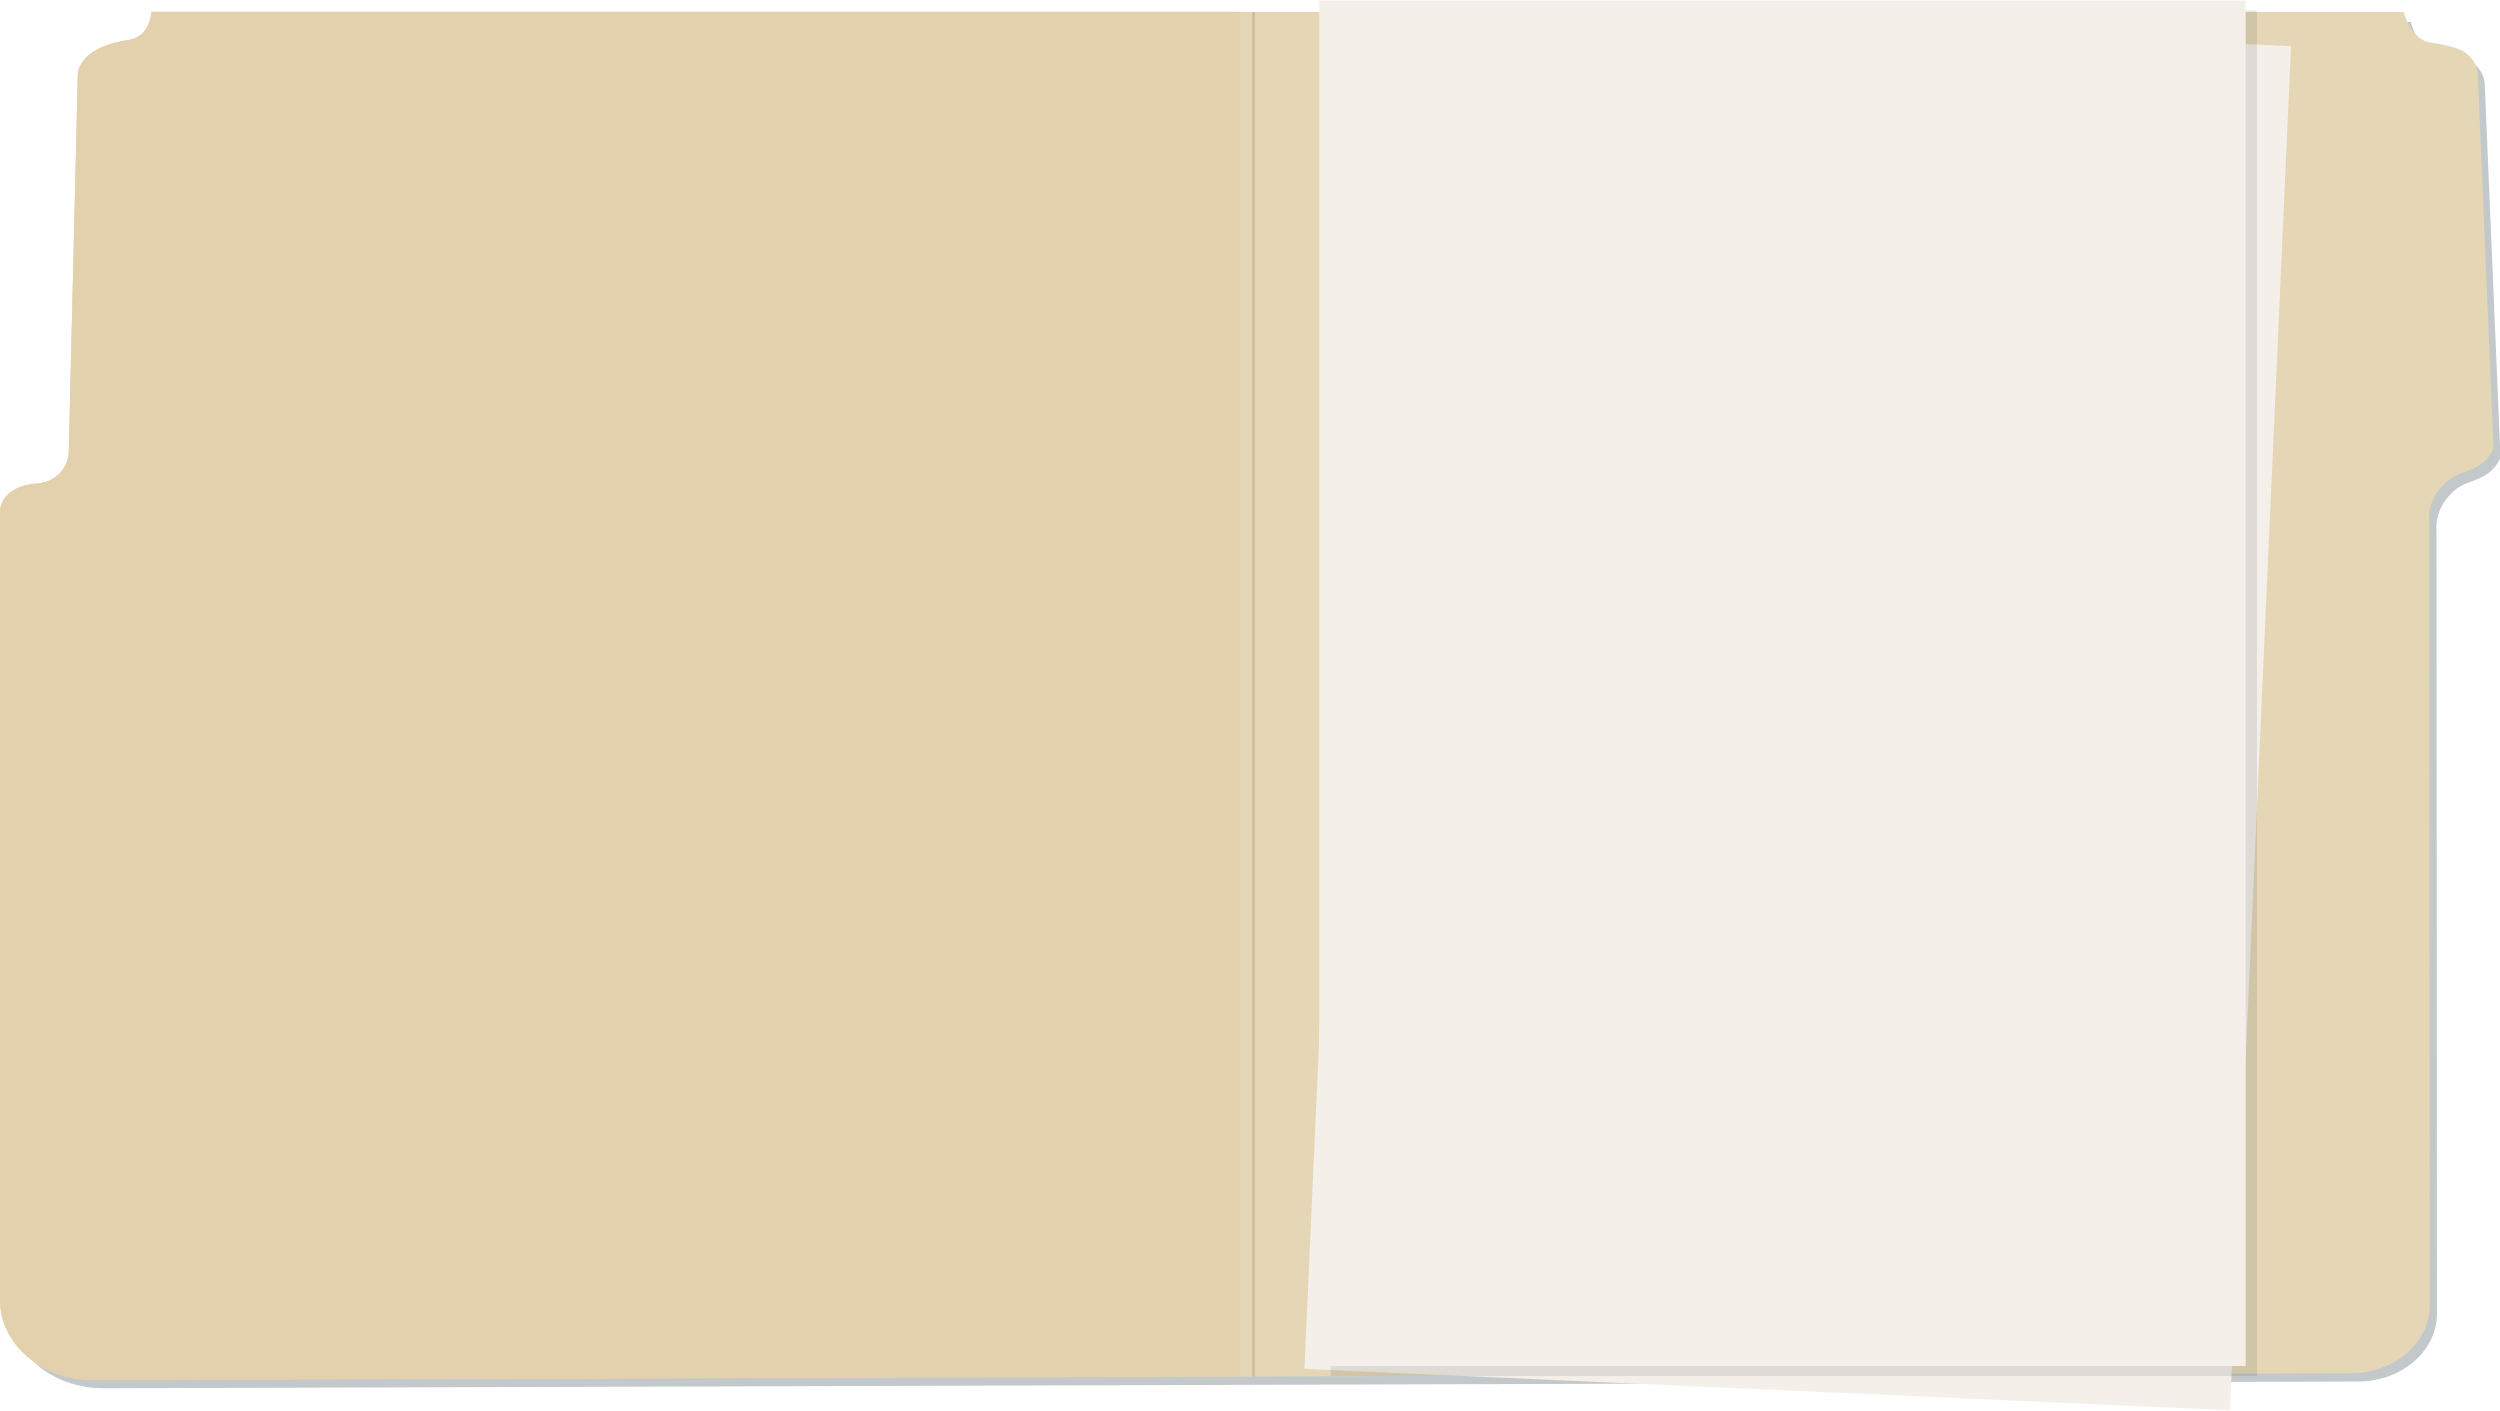
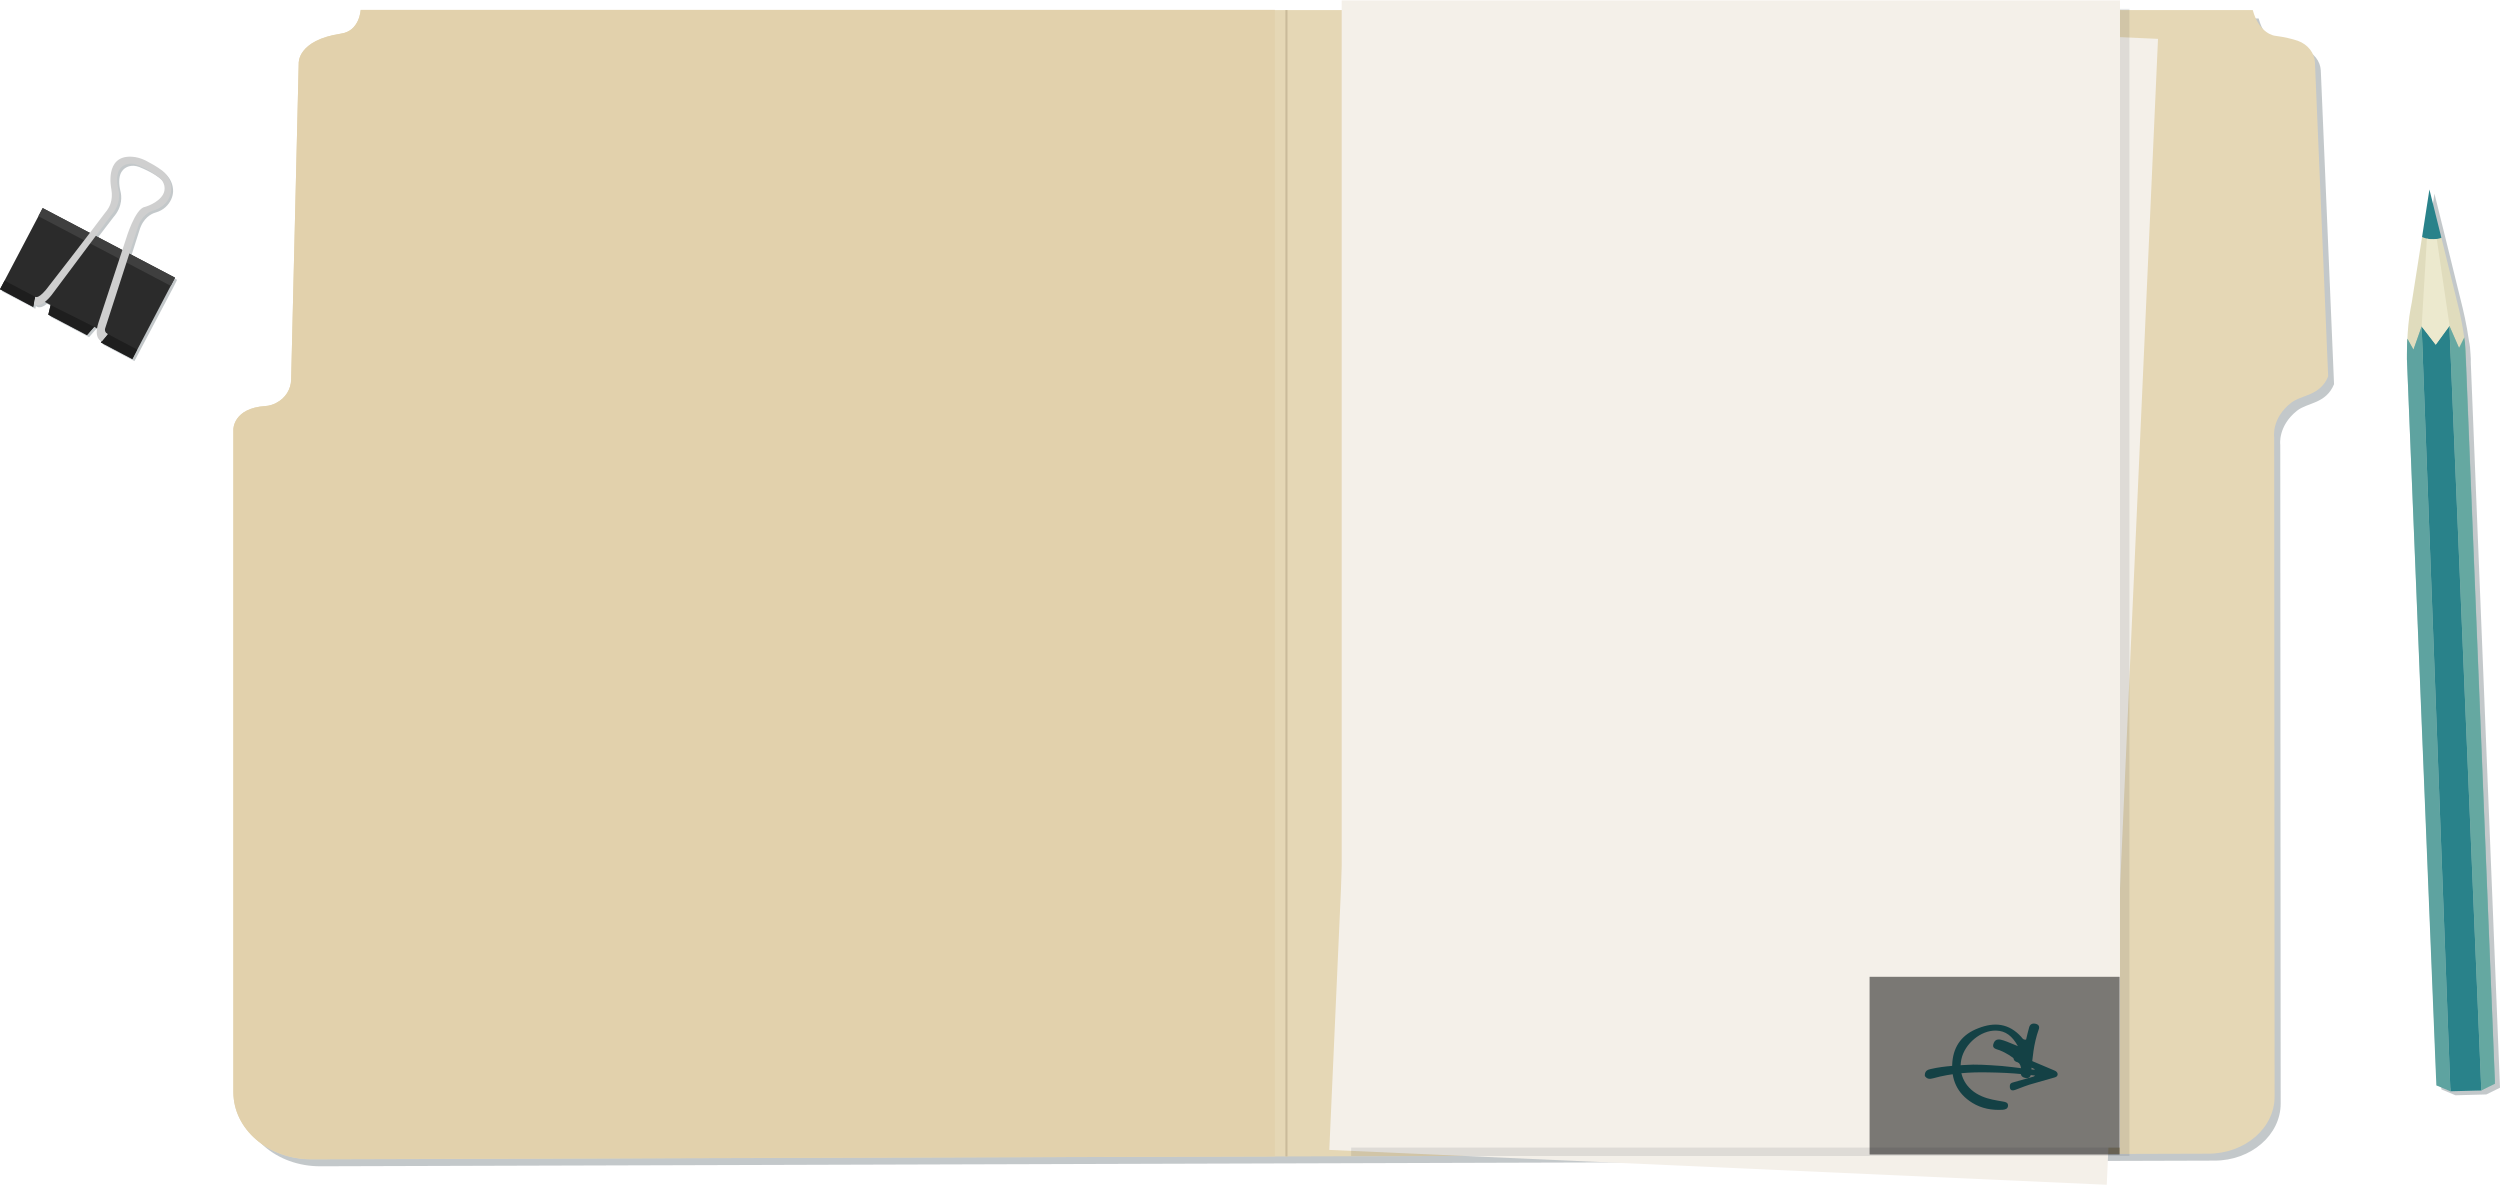
- <svg xmlns="http://www.w3.org/2000/svg" viewBox="0 0 999.8 564">
-   <style>.st184{fill:#f4f0e9}</style>
+ <svg xmlns="http://www.w3.org/2000/svg" id="file" x="0px" y="0px" viewBox="0 0 1190.1 564">
+   <style type="text/css">
+ 	.st0{opacity:0.25;fill:#10232D;enable-background:new    ;}
+ 	.st1{fill:#E5D7B5;}
+ 	.st2{fill:none;stroke:#CABB9A;stroke-miterlimit:10;}
+ 	.st3{fill:#E2D1AC;}
+ 	.st4{fill:#F4F0E9;}
+ 	.st5{opacity:0.1;fill:#10232D;enable-background:new    ;}
+ 	.st6{fill:#E0DCBD;}
+ 	.st7{opacity:0.5;fill:#5EA3A0;enable-background:new    ;}
+ 	.st8{fill:#29828A;}
+ 	.st9{fill:#5EA3A0;}
+ 	.st10{fill:#65A8A1;}
+ 	.st11{fill:#ECE9CE;}
+ 	.st12{fill:#2B2B2B;}
+ 	.st13{fill:#1E1E1E;}
+ 	.st14{fill:#3F3F3F;}
+ 	.st15{fill:#CFCFCF;}
+ </style>
  <g id="Layer_4">
    <g id="file_3_">
-       <path d="M64.5 8.8h899.6c3.1 11.3 10.4 12.1 10.4 12.1 4.7.6 8.3 1.5 11 2.4 4.8 1.7 8 5.8 8.2 10.3l6.3 149.3c-3.9 9.4-12.5 8.6-17.6 12.6-9.3 7.4-8 16.3-8 16.3l.2 313.5c0 15-14.1 27.2-31.5 27.2l-901.8 2.7C20.6 555.2 4 540.9 4 523.3V208s0-10 15.2-11c1.9-.1 3.6-.7 5.2-1.5 4.5-2.3 7-6.6 7.1-11l3.6-150.3s-.9-11 20.2-14.2c8.7-1.3 9.2-11.2 9.2-11.2z" opacity=".25" fill="#10232d" />
+       <path class="st0" d="M175.6,8.8h899.6c3.1,11.3,10.4,12.1,10.4,12.1c4.7,0.6,8.3,1.5,11,2.4c4.8,1.7,8,5.8,8.2,10.3l6.3,149.3    c-3.9,9.4-12.5,8.6-17.6,12.6c-9.3,7.4-8,16.3-8,16.3l0.2,313.5c0,15-14.1,27.2-31.5,27.2l-901.8,2.7c-20.7,0-37.3-14.3-37.3-31.9    V208c0,0,0-10,15.2-11c1.9-0.1,3.6-0.7,5.2-1.5c4.5-2.3,7-6.6,7.1-11l3.6-150.3c0,0-0.9-11,20.2-14.2    C175.1,18.7,175.6,8.8,175.6,8.8z" />
      <g id="folder_1_">
-         <path d="M60.6 4.8h900.7c3.1 11.3 10.4 12.2 10.4 12.2 4.7.6 8.3 1.5 11 2.4 4.8 1.7 8 5.8 8.2 10.3l6.3 149.5c-3.9 9.4-12.6 8.6-17.7 12.6-9.4 7.4-8 16.3-8 16.3l.2 313.9c0 15-14.1 27.2-31.6 27.2l-903 2.7c-20.4 0-37.1-14.3-37.1-32V204.3s0-10 15.2-11c1.9-.1 3.7-.7 5.2-1.5 4.5-2.3 7-6.6 7.1-11.1l3.6-150.5s-.9-11 20.2-14.2c8.8-1.2 9.3-11.2 9.3-11.2z" fill="#e5d7b5" />
-         <path fill="none" stroke="#cabb9a" stroke-miterlimit="10" d="M501.3 550.5V4.8" />
-         <path d="M495.8 550.5l-458.6 1.3C16.7 551.9 0 537.6 0 519.9V204.3s0-10 15.2-11c1.9-.1 3.7-.7 5.2-1.5 4.5-2.3 7-6.6 7.1-11.1l3.6-150.5s-.9-11 20.2-14.2c8.8-1.3 9.3-11.3 9.3-11.3h435.2v545.8z" fill="#e2d1ac" />
+         <path class="st1" d="M171.7,4.8h900.7c3.1,11.3,10.4,12.2,10.4,12.2c4.7,0.6,8.3,1.5,11,2.4c4.8,1.7,8,5.8,8.2,10.3l6.3,149.5     c-3.9,9.4-12.6,8.6-17.7,12.6c-9.4,7.4-8,16.3-8,16.3l0.2,313.9c0,15-14.1,27.2-31.6,27.2l-903,2.7c-20.4,0-37.1-14.3-37.1-32     V204.3c0,0,0-10,15.2-11c1.9-0.1,3.7-0.7,5.2-1.5c4.5-2.3,7-6.6,7.1-11.1l3.6-150.5c0,0-0.9-11,20.2-14.2     C171.2,14.8,171.7,4.8,171.7,4.8L171.7,4.8z" />
+         <path class="st2" d="M612.4,550.5V4.8" />
+         <path class="st3" d="M606.9,550.5l-458.6,1.3c-20.5,0.1-37.2-14.2-37.2-31.9V204.3c0,0,0-10,15.2-11c1.9-0.1,3.7-0.7,5.2-1.5     c4.5-2.3,7-6.6,7.1-11.1l3.6-150.5c0,0-0.9-11,20.2-14.2c8.8-1.3,9.3-11.3,9.3-11.3h435.2V550.5L606.9,550.5z" />
      </g>
      <g id="papers_3_">
-         <path id="bottom_3_" transform="rotate(2.563 718.938 282.903)" class="st184" d="M533.7 9.9h370.5V556H533.7z" />
+         <path id="bottom_3_" class="st4" d="M657.2,1.9l370.1,16.6L1002.9,564l-370.1-16.6L657.2,1.9z" />
        <g id="top_3_">
-           <path opacity=".1" fill="#10232d" d="M532.1 4.2h370.5v546.1H532.1z" />
-           <path class="st184" d="M527.6.2h370.5v546.1H527.6z" />
+           <path class="st5" d="M643.2,4.2h370.5v546.1H643.2V4.2z" />
+           <path class="st4" d="M638.7,0.2h370.5v546.1H638.7V0.2z" />
        </g>
      </g>
    </g>
  </g>
+   <g id="Layer_4_1_">
+     <g id="colorpencil_1_">
+       <path class="st0" d="M1176.2,172.7v-1.6v-0.3c0-0.5-0.1-1-0.1-1.6V169c-0.1-2.4-0.4-5.3-0.7-6.3c-1.2-8.6-3.1-16.2-3.1-16.2    l-7.7-31.3l-5.7-23l-3.5,22.6l-4.9,31.2c-0.1,0.9-0.3,1.7-0.5,2.6c-0.9,4.6-1.4,10.1-1.6,14.7c-0.1,0.9-0.1,1.9-0.1,2.9v6.8    l13.9,345.6l6.7,2.8l14.7-0.4l6.5-3.2L1176.2,172.7z" />
+       <g id="pencil_2_">
+         <path class="st6" d="M1145.8,171.1c0,0-0.2-14.4,1.8-24.5c0.2-0.9,0.3-1.7,0.5-2.6l4.9-31.2l9.2,0.4l7.7,31.3     c0,0,3.8,14.4,4,26.2L1145.8,171.1z" />
+         <path class="st7" d="M1173.4,163.4c0.3,2.4,0.4,4.9,0.5,7.2l13.8,344.2l-6.4,4.3l-14.7-1.2l-6.8-4.9l-14-341.9     c0,0-0.1-4.3,0.2-9.8l2.9,5.2l3.9-11.1l6.7,8.7l6.5-8.9l4.6,10.4L1173.4,163.4z" />
+         <path class="st8" d="M1152.8,155.4l13.7,364.1l14.7-0.4l-15.2-364l-6.5,9L1152.8,155.4z M1153,112.8c0,0,4.2,2.2,9.2,0.4l-5.7-23     L1153,112.8z" />
+         <path class="st9" d="M1146,161.2l2.9,5.2l3.9-11l13.7,364.1l-6.7-2.8l-14-345.6C1145.8,171.1,1145.8,164.8,1146,161.2z" />
+         <path class="st10" d="M1181.2,519.1l6.5-3.2l-13.9-345.2c0,0-0.2-8.1-0.7-10.1l-2.5,5l-4.6-10.5L1181.2,519.1z" />
+         <path class="st11" d="M1152.8,155.4l6.7,8.7l6.6-9l-6.1-41.3c0,0-2.5,0.4-4.7-0.2L1152.8,155.4z" />
+       </g>
+     </g>
+   </g>
+   <g id="Layer_4_2_">
+     <g id="binderclip_1_">
+       <path class="st0" d="M84.3,133.2l-21.8-11.4l3.8-11.9c1.8-6.3,5.9-8.2,7.7-8.7c1.8-0.5,3.5-1.4,4.8-2.6c2.5-2.3,3.5-5.1,3.6-7.4    c0.1-3.5-1.5-6.8-4.3-9c-2.6-2-5.8-3.8-7.9-4.8s-4.3-1.7-6.6-1.8C50.5,74.9,54,91,54,91c1,5.6-1.2,9-2.1,10.1    c-0.4,0.5-0.7,0.9-1.1,1.4c-2.2,2.9-4.6,6.1-7.1,9.4l-22.4-11.8L1,138.7l15.8,8.3l1-4.8l0.2,0.1c-0.1,0-0.2-0.1-0.2-0.1l-0.7,3.5    c1.5,1.3,3.6,0.3,5.3-1.1l2.7,1.5l-1.1,4.7l18.4,9.7l3.4-3.9l1.3,0.7c-0.8,5.3,2.3,6.1,2.3,6.1L49,164l15,7.9l18.3-34.7l0,0    L84.3,133.2z M54,103.4c4.6-5.2,3.8-10.5,3.4-12.1c-0.2-0.9-0.4-1.8-0.5-2.6c-0.8-6.5,1.9-8.7,4.4-9.5c1.6-0.5,3.4-0.3,5,0.3    c5.7,2.3,9,4.6,10.8,6.2c2.3,2,3,5.2,1.5,7.8c-2.3,4.2-8.6,5.9-8.6,5.9c-4.7,0.7-9,15.2-9,15.2l-1.8,5.3l-12.7-6.7L54,103.4z" />
+       <g>
+         <polygon class="st12" points="63,170.9 48,163 51.3,159 44.8,155.6 41.4,159.5 23,149.8 24.1,145.2 16.8,141.3 15.8,146.1      0,137.7 20.3,99.1 83.3,132.2    " />
+         <polygon class="st13" points="16.8,141.3 2.2,133.6 0,137.7 15.8,146.1    " />
+         <polygon class="st13" points="24.1,145.2 44.8,155.6 41.4,159.5 23,149.8    " />
+         <polygon class="st13" points="51.3,159 65.3,166.4 63,170.9 48,163    " />
+         <rect x="48.6" y="82" transform="matrix(0.4656 -0.885 0.885 0.4656 -76.9302 107.7539)" class="st14" width="4.4" height="71.2" />
+       </g>
+       <path class="st15" d="M16.8,141.3c0,0,1.6,1.6,6.9-5.7c0,0,16-20.5,26.1-34c0.4-0.5,0.7-0.9,1.1-1.4C51.8,99,54,95.6,53,90    c0,0-3.5-16.1,9.7-15.4c2.3,0.1,4.5,0.8,6.6,1.8c2.1,1.1,5.3,2.8,7.9,4.8c2.8,2.2,4.5,5.5,4.3,9c-0.1,2.3-1,5.1-3.6,7.4    c-1.4,1.2-3.1,2.1-4.8,2.6c-1.9,0.5-5.9,2.4-7.7,8.7l-15.3,47.3c-0.4,1.1,0.1,2.3,1.2,2.9l0,0l-2.8,3.4c0,0-4.2-1-1.6-9L60,113.7    c0,0,4.3-14.5,9-15.2c0,0,6.2-1.7,8.6-5.9c1.5-2.6,0.7-5.9-1.5-7.8c-1.8-1.6-5.1-4-10.8-6.3c-1.6-0.7-3.3-0.8-5-0.3    c-2.5,0.7-5.2,3-4.4,9.5c0.1,0.9,0.3,1.8,0.5,2.6c0.4,1.6,1.2,6.9-3.4,12.1l-28.4,38c0,0-5.3,7-8.4,4.3L16.8,141.3z" />
+     </g>
+   </g>
+   <path id="nextarrow" class="st8" d="M916.3,511.6c0.1-1.8,1.3-2.4,2.8-2.7c3.4-0.8,6.8-1.2,10.2-1.5c3.3-0.3,6.6-0.5,10-0.6  c2.9,0,5.7,0.1,8.6,0.3c6.8,0.3,13.5,1.4,20.2,2.1c0.2,0,0.3,0,0.6-0.2c-0.4-0.2-0.9-0.4-1.3-0.6c-2.5-1-5-1.9-7.5-2.9  c-1.5-0.6-1.8-2-0.6-3.1c0.6-0.5,1.1-0.2,1.7,0c3.1,1.3,6.1,2.6,9.2,3.9l7.8,3.3c0.7,0.3,1.3,0.7,1.5,1.5v0.6  c-0.2,0.7-0.7,1-1.4,1.2c-3.3,0.9-6.5,1.9-9.8,2.8c-3.1,0.8-6,2-8.9,3.1c-2.4,0.9-2.8-0.6-2.6-2.2c0.1-0.8,0.7-1.1,1.4-1.3  c3.2-0.9,6.3-1.8,9.5-2.7c0.4-0.1,0.7-0.2,1.1-0.6c-1.9-0.2-3.8-0.4-5.6-0.6c-5.5-0.6-11-0.8-16.6-0.9c-8.9-0.2-17.7,0.4-26.3,2.8  c-1.7,0.5-3,0.4-4-1.1C916.3,512.2,916.3,511.6,916.3,511.6z" />
+   <path id="replayarrow" class="st8" d="M964.5,494.9c-1.4,0.2-1.8-0.7-2.3-1.3c-5.8-6.4-12.7-7.2-20.5-4.1c-7.4,2.8-11.6,8.2-12.3,16  c-0.7,8.2,2.2,15,9.5,19.5c4.4,2.7,9.3,3.6,14.4,3.3c1.2-0.1,2.5-0.4,2.6-1.9s-1.1-1.8-2.3-2c-3.4-0.6-6.9-1.1-10.1-2.5  c-7.6-3.2-11.4-10.1-9.8-17.7c1.6-7.4,9.3-13.8,16.5-13.6c4.6,0.1,7.7,2.6,10.4,7.4c-2.8-1.1-4.7-2-6.8-2.7c-1.8-0.6-3.8-1-4.7,1.2  c-1.2,2.7,1.3,2.9,2.9,3.5c3,1.2,5.6,2.9,8,4.9c1.7,1.4,2.4,3.1,2,5.3c-0.3,1.9,0.8,2.8,2.5,3c1.8,0.2,2.3-1.1,2.4-2.5  c0.6-7,1.2-13.9,3.6-20.6c0.5-1.3,0.1-2.3-1.3-2.7c-1.5-0.4-2.7,0-3.2,1.5C965.4,490.9,965,492.9,964.5,494.9z" />
+   <rect x="890" y="465" fill="#000" opacity="0.5" width="10%" height="15%" />
</svg>
